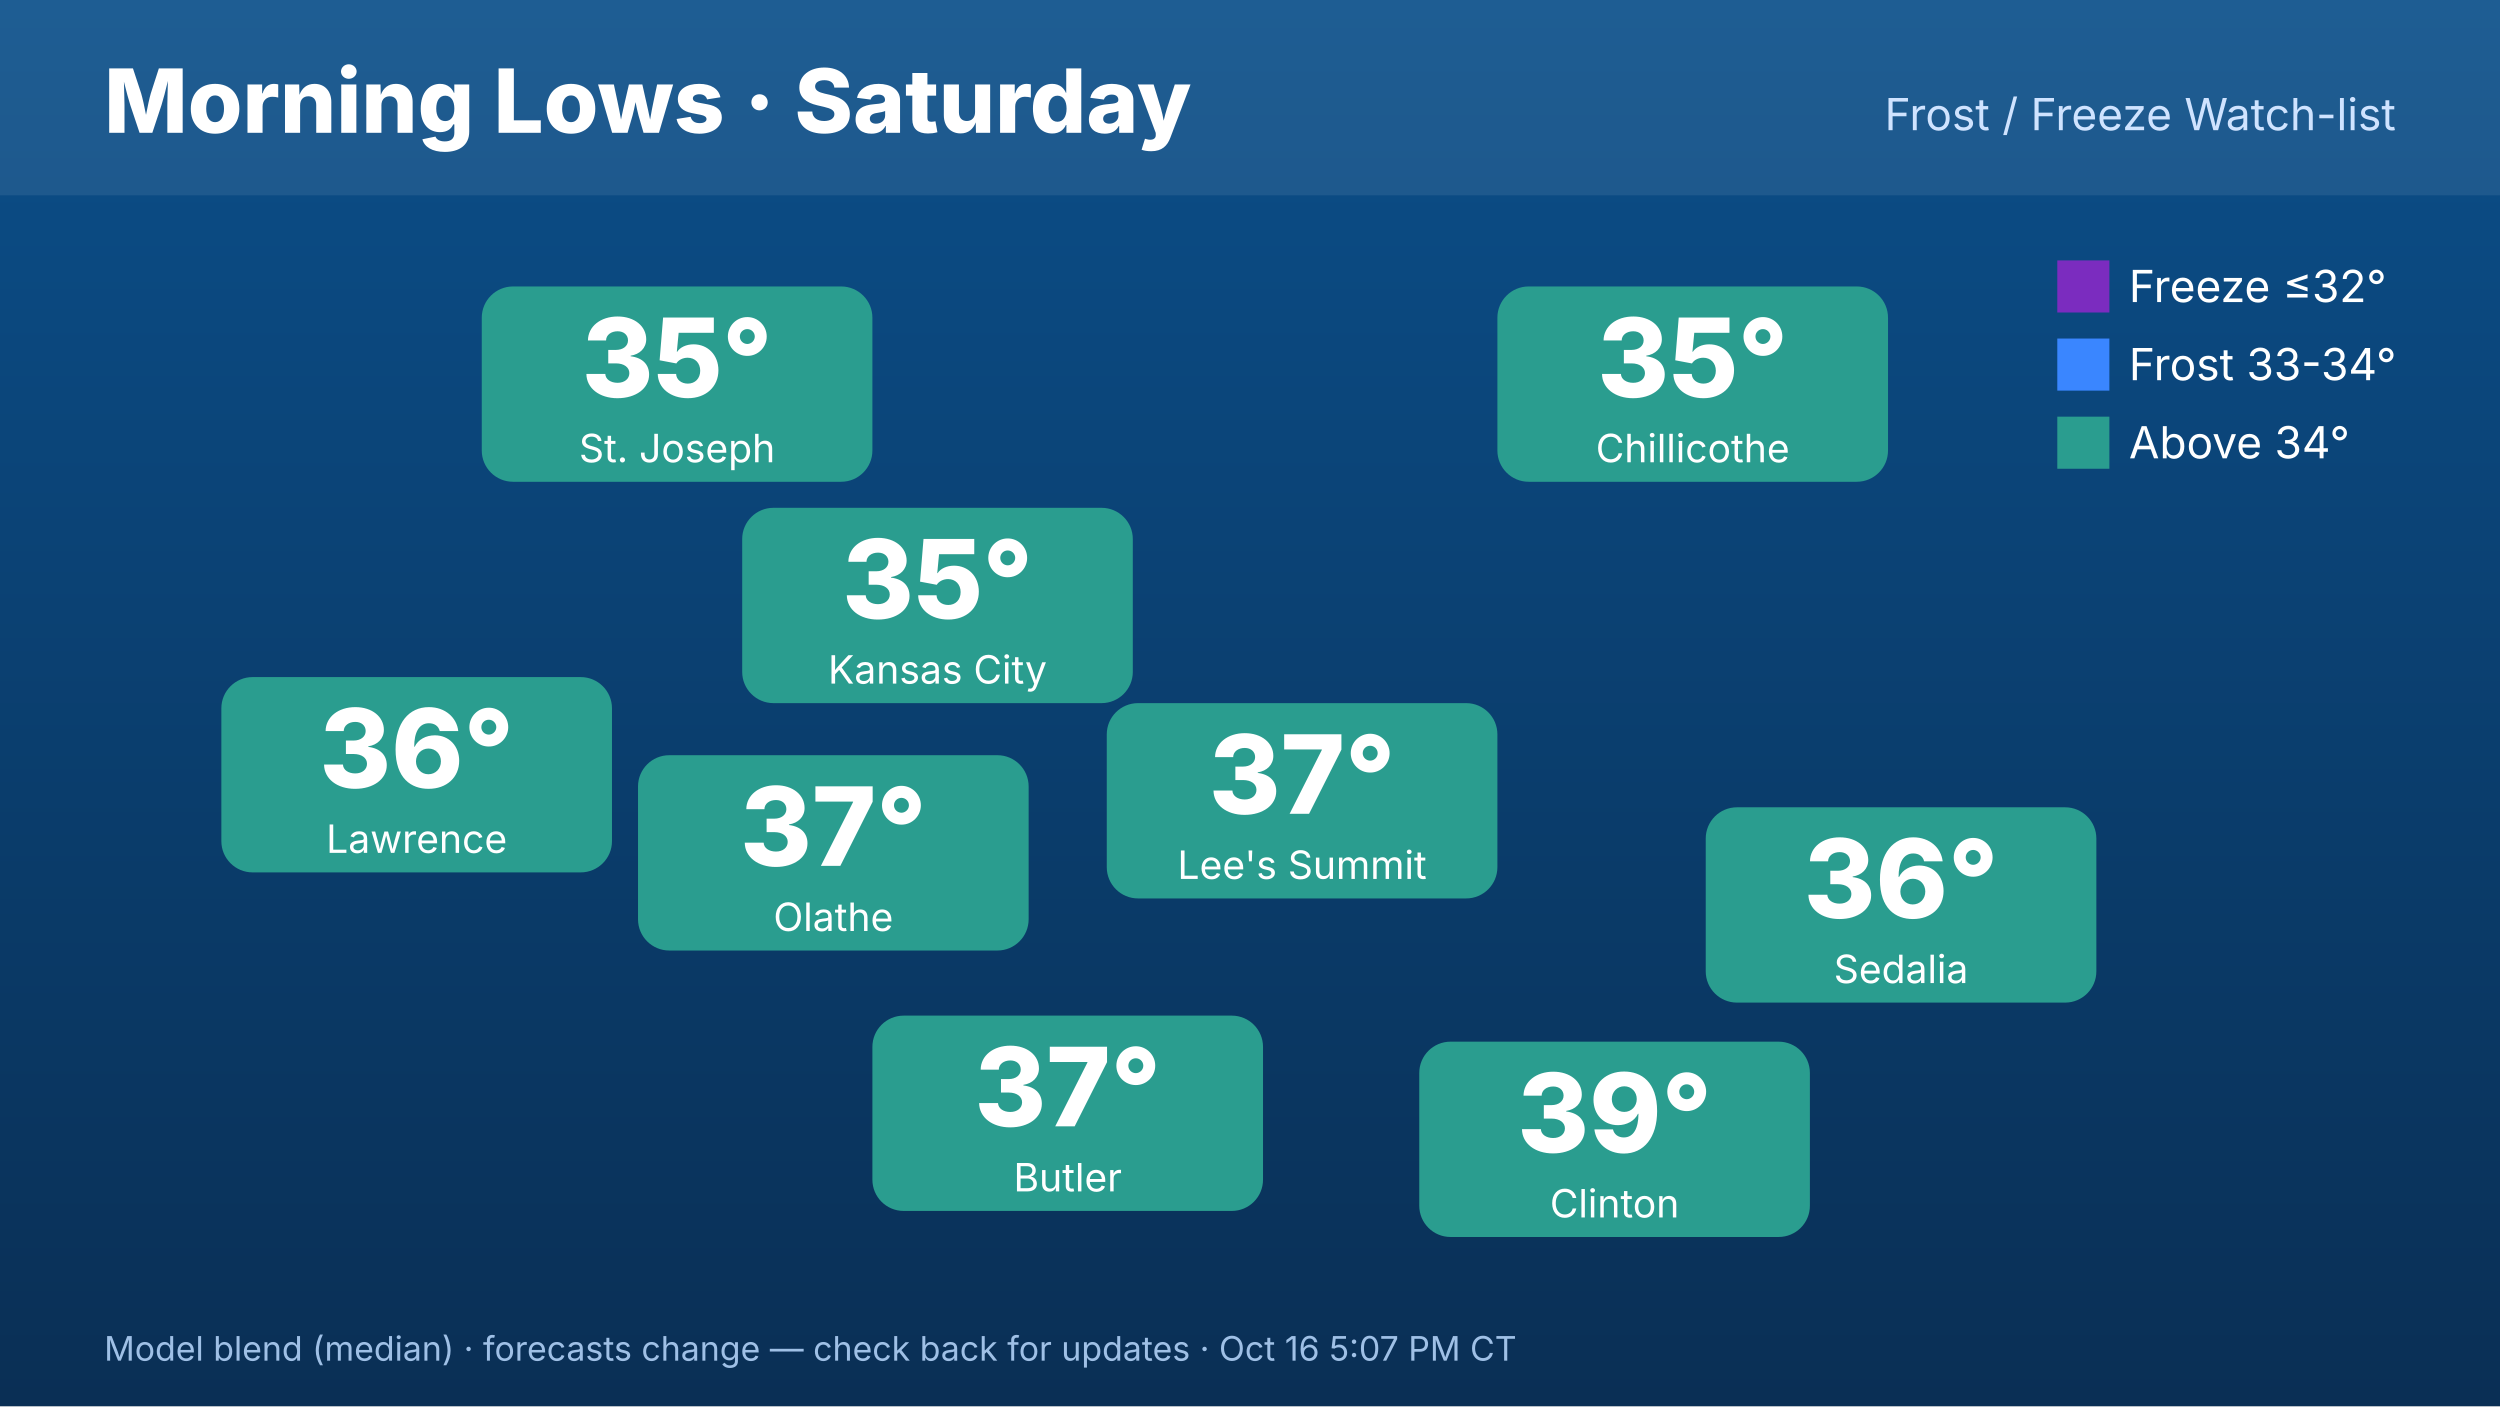
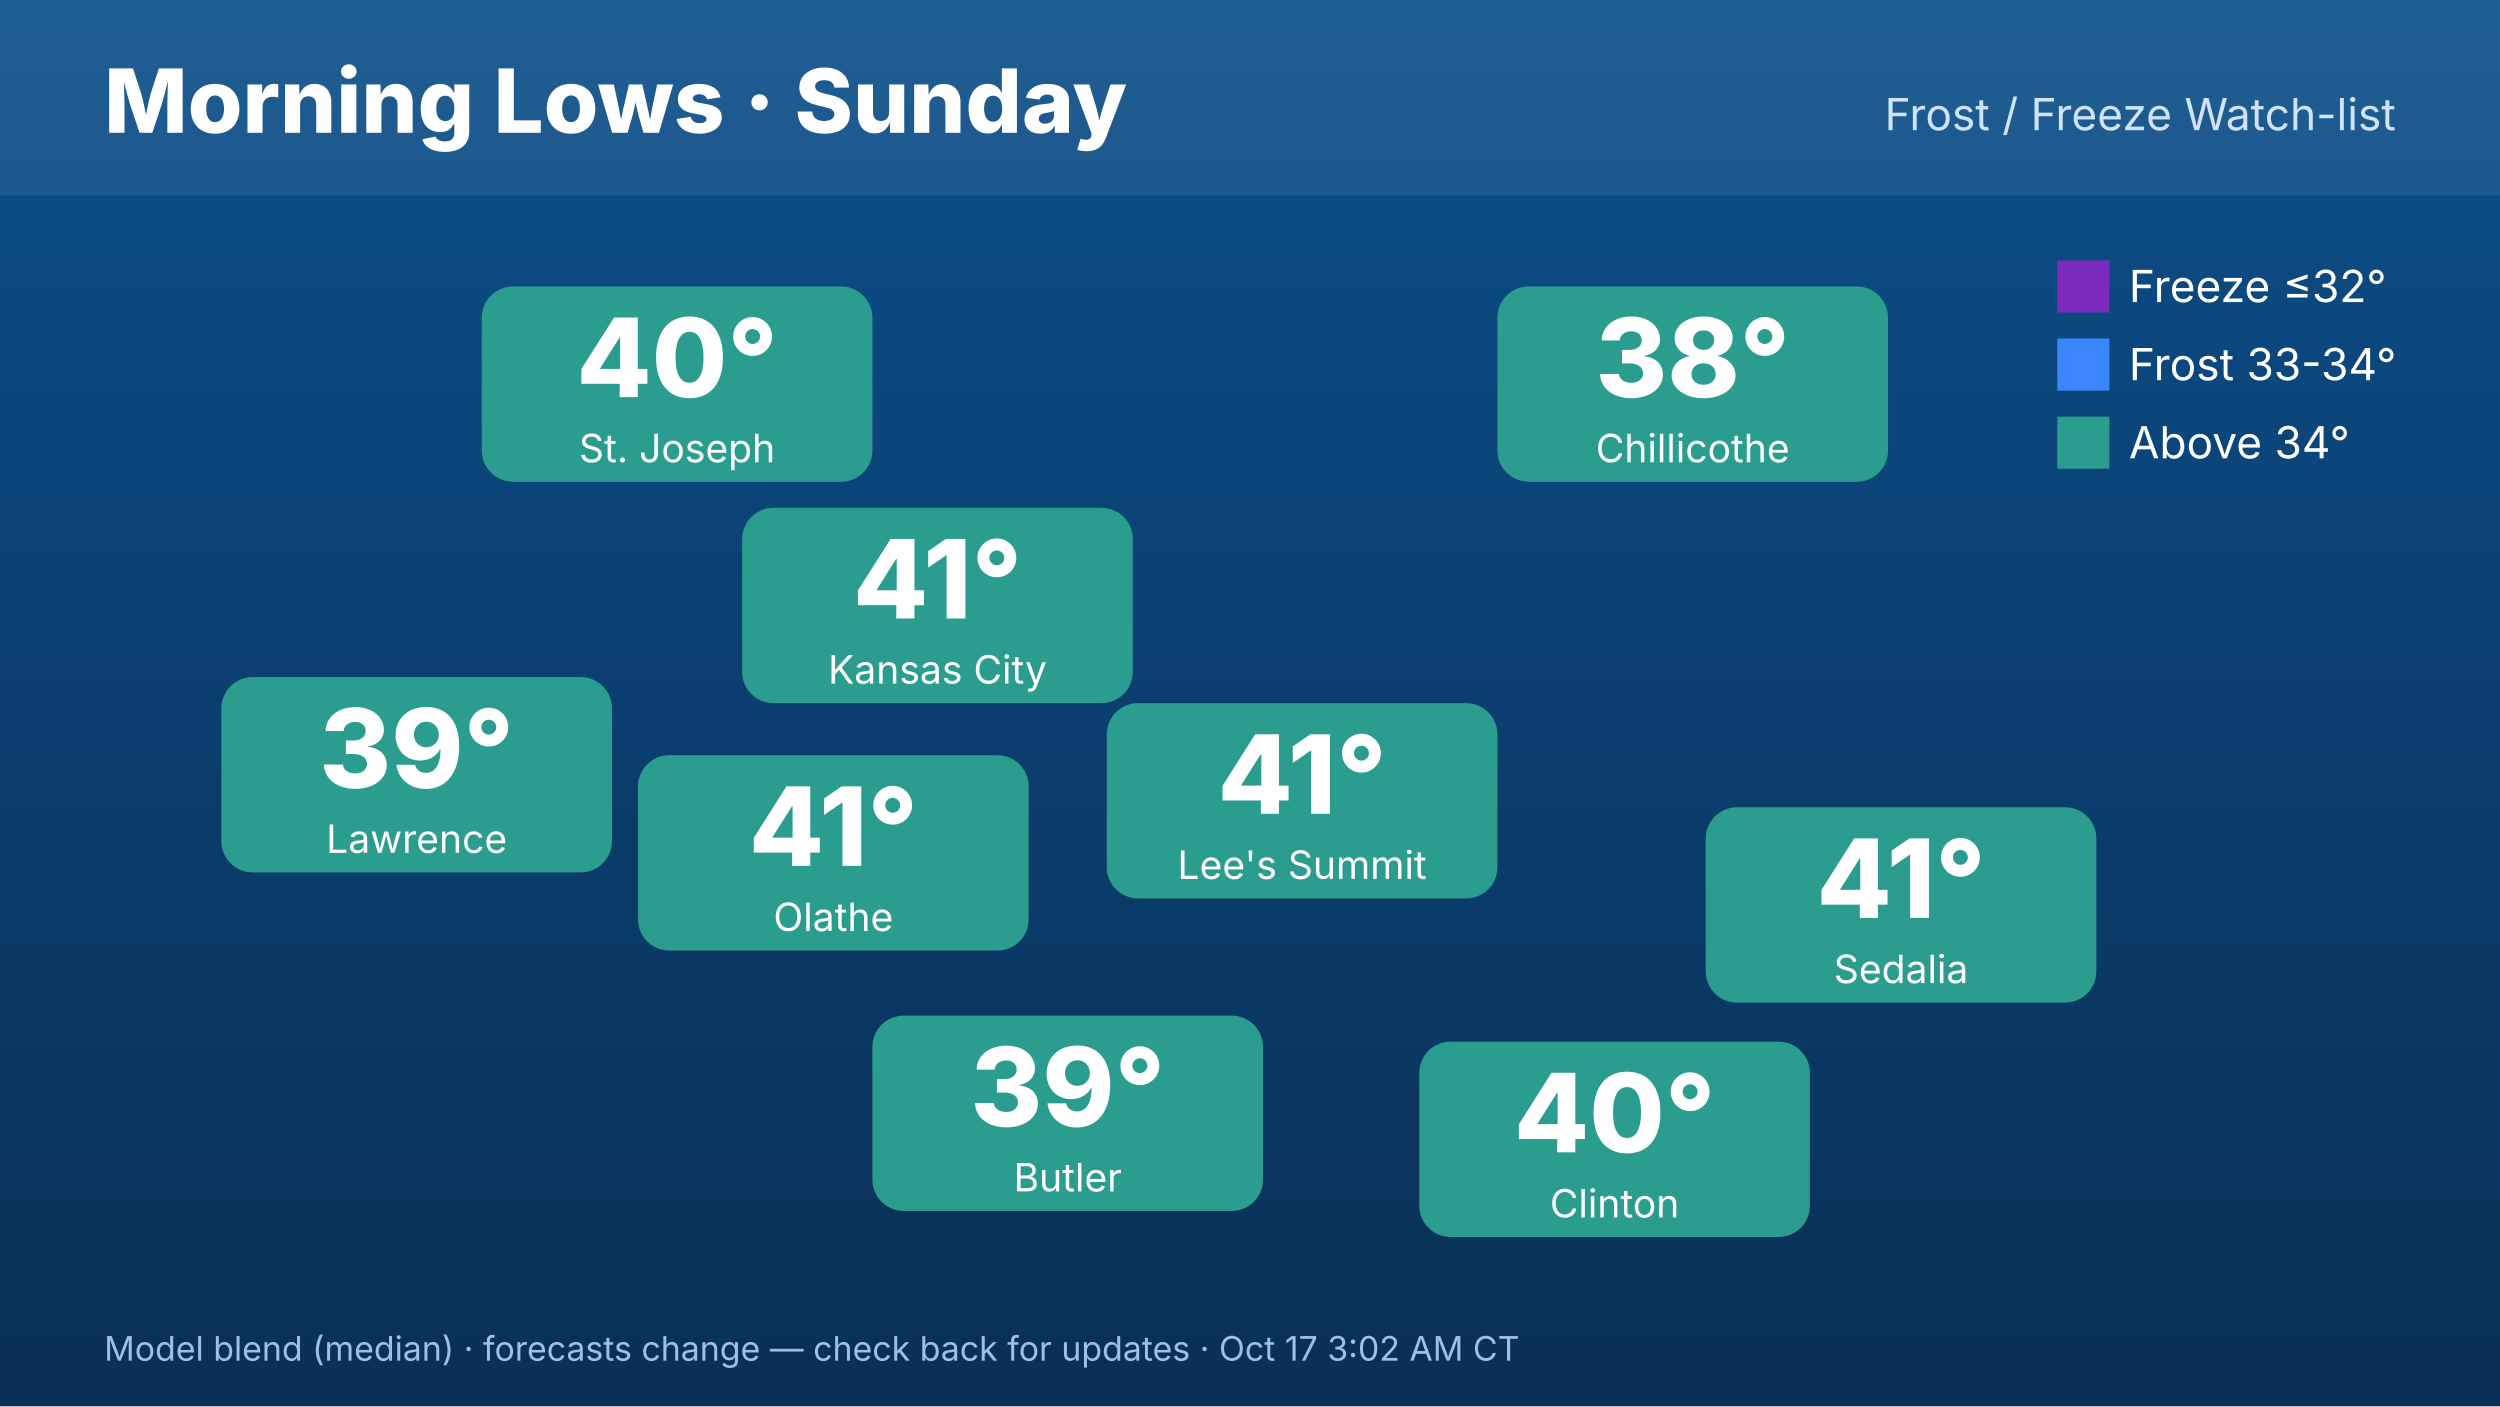
<svg xmlns="http://www.w3.org/2000/svg" width="1920" height="1080" viewBox="0 0 1920 1080" font-family="Inter,Helvetica,Arial,sans-serif">
  <defs>
    <linearGradient id="bg" x1="0" y1="0" x2="0" y2="1">
      <stop offset="0" stop-color="#0b4f8a" />
      <stop offset="1" stop-color="#0a2f55" />
    </linearGradient>
  </defs>
  <rect width="1920" height="1080" fill="url(#bg)" />
  <rect x="0" y="0" width="1920" height="150" fill="#ffffff" opacity=".08" />
-   <text x="80" y="102" font-size="68" font-weight="800" fill="#fff">Morning Lows · Saturday</text>
+   <text x="80" y="102" font-size="68" font-weight="800" fill="#fff">Morning Lows · Sunday</text>
  <text x="1840" y="100" font-size="34" fill="#cfe3ff" text-anchor="end">Frost / Freeze Watch-list</text>
  <rect x="570" y="390" width="300" height="150" rx="24" fill="#2a9d8f" />
-   <text x="720" y="475" font-size="84" font-weight="800" fill="#fff" text-anchor="middle">35°</text>
+   <text x="720" y="475" font-size="84" font-weight="800" fill="#fff" text-anchor="middle">41°</text>
  <text x="720" y="525" font-size="30" fill="#fff" text-anchor="middle">Kansas City</text>
  <rect x="370" y="220" width="300" height="150" rx="24" fill="#2a9d8f" />
-   <text x="520" y="305" font-size="84" font-weight="800" fill="#fff" text-anchor="middle">35°</text>
+   <text x="520" y="305" font-size="84" font-weight="800" fill="#fff" text-anchor="middle">40°</text>
  <text x="520" y="355" font-size="30" fill="#fff" text-anchor="middle">St. Joseph</text>
  <rect x="170" y="520" width="300" height="150" rx="24" fill="#2a9d8f" />
-   <text x="320" y="605" font-size="84" font-weight="800" fill="#fff" text-anchor="middle">36°</text>
+   <text x="320" y="605" font-size="84" font-weight="800" fill="#fff" text-anchor="middle">39°</text>
  <text x="320" y="655" font-size="30" fill="#fff" text-anchor="middle">Lawrence</text>
  <rect x="1150" y="220" width="300" height="150" rx="24" fill="#2a9d8f" />
-   <text x="1300" y="305" font-size="84" font-weight="800" fill="#fff" text-anchor="middle">35°</text>
+   <text x="1300" y="305" font-size="84" font-weight="800" fill="#fff" text-anchor="middle">38°</text>
  <text x="1300" y="355" font-size="30" fill="#fff" text-anchor="middle">Chillicothe</text>
  <rect x="1310" y="620" width="300" height="150" rx="24" fill="#2a9d8f" />
-   <text x="1460" y="705" font-size="84" font-weight="800" fill="#fff" text-anchor="middle">36°</text>
+   <text x="1460" y="705" font-size="84" font-weight="800" fill="#fff" text-anchor="middle">41°</text>
  <text x="1460" y="755" font-size="30" fill="#fff" text-anchor="middle">Sedalia</text>
  <rect x="1090" y="800" width="300" height="150" rx="24" fill="#2a9d8f" />
-   <text x="1240" y="885" font-size="84" font-weight="800" fill="#fff" text-anchor="middle">39°</text>
+   <text x="1240" y="885" font-size="84" font-weight="800" fill="#fff" text-anchor="middle">40°</text>
  <text x="1240" y="935" font-size="30" fill="#fff" text-anchor="middle">Clinton</text>
  <rect x="670" y="780" width="300" height="150" rx="24" fill="#2a9d8f" />
-   <text x="820" y="865" font-size="84" font-weight="800" fill="#fff" text-anchor="middle">37°</text>
+   <text x="820" y="865" font-size="84" font-weight="800" fill="#fff" text-anchor="middle">39°</text>
  <text x="820" y="915" font-size="30" fill="#fff" text-anchor="middle">Butler</text>
  <rect x="490" y="580" width="300" height="150" rx="24" fill="#2a9d8f" />
-   <text x="640" y="665" font-size="84" font-weight="800" fill="#fff" text-anchor="middle">37°</text>
+   <text x="640" y="665" font-size="84" font-weight="800" fill="#fff" text-anchor="middle">41°</text>
  <text x="640" y="715" font-size="30" fill="#fff" text-anchor="middle">Olathe</text>
  <rect x="850" y="540" width="300" height="150" rx="24" fill="#2a9d8f" />
-   <text x="1000" y="625" font-size="84" font-weight="800" fill="#fff" text-anchor="middle">37°</text>
+   <text x="1000" y="625" font-size="84" font-weight="800" fill="#fff" text-anchor="middle">41°</text>
  <text x="1000" y="675" font-size="30" fill="#fff" text-anchor="middle">Lee's Summit</text>
  <g font-size="34" fill="#fff">
    <rect x="1580" y="200" width="40" height="40" fill="#7b2cbf" />
    <text x="1635" y="232">Freeze ≤32°</text>
    <rect x="1580" y="260" width="40" height="40" fill="#3a86ff" />
    <text x="1635" y="292">Frost 33-34°</text>
    <rect x="1580" y="320" width="40" height="40" fill="#2a9d8f" />
    <text x="1635" y="352">Above 34°</text>
  </g>
-   <text x="80" y="1045" font-size="26" fill="#9fc0e6">Model blend (median) · forecasts change — check back for updates · Oct 16 5:07 PM CT</text>
+   <text x="80" y="1045" font-size="26" fill="#9fc0e6">Model blend (median) · forecasts change — check back for updates · Oct 17 3:02 AM CT</text>
</svg>
